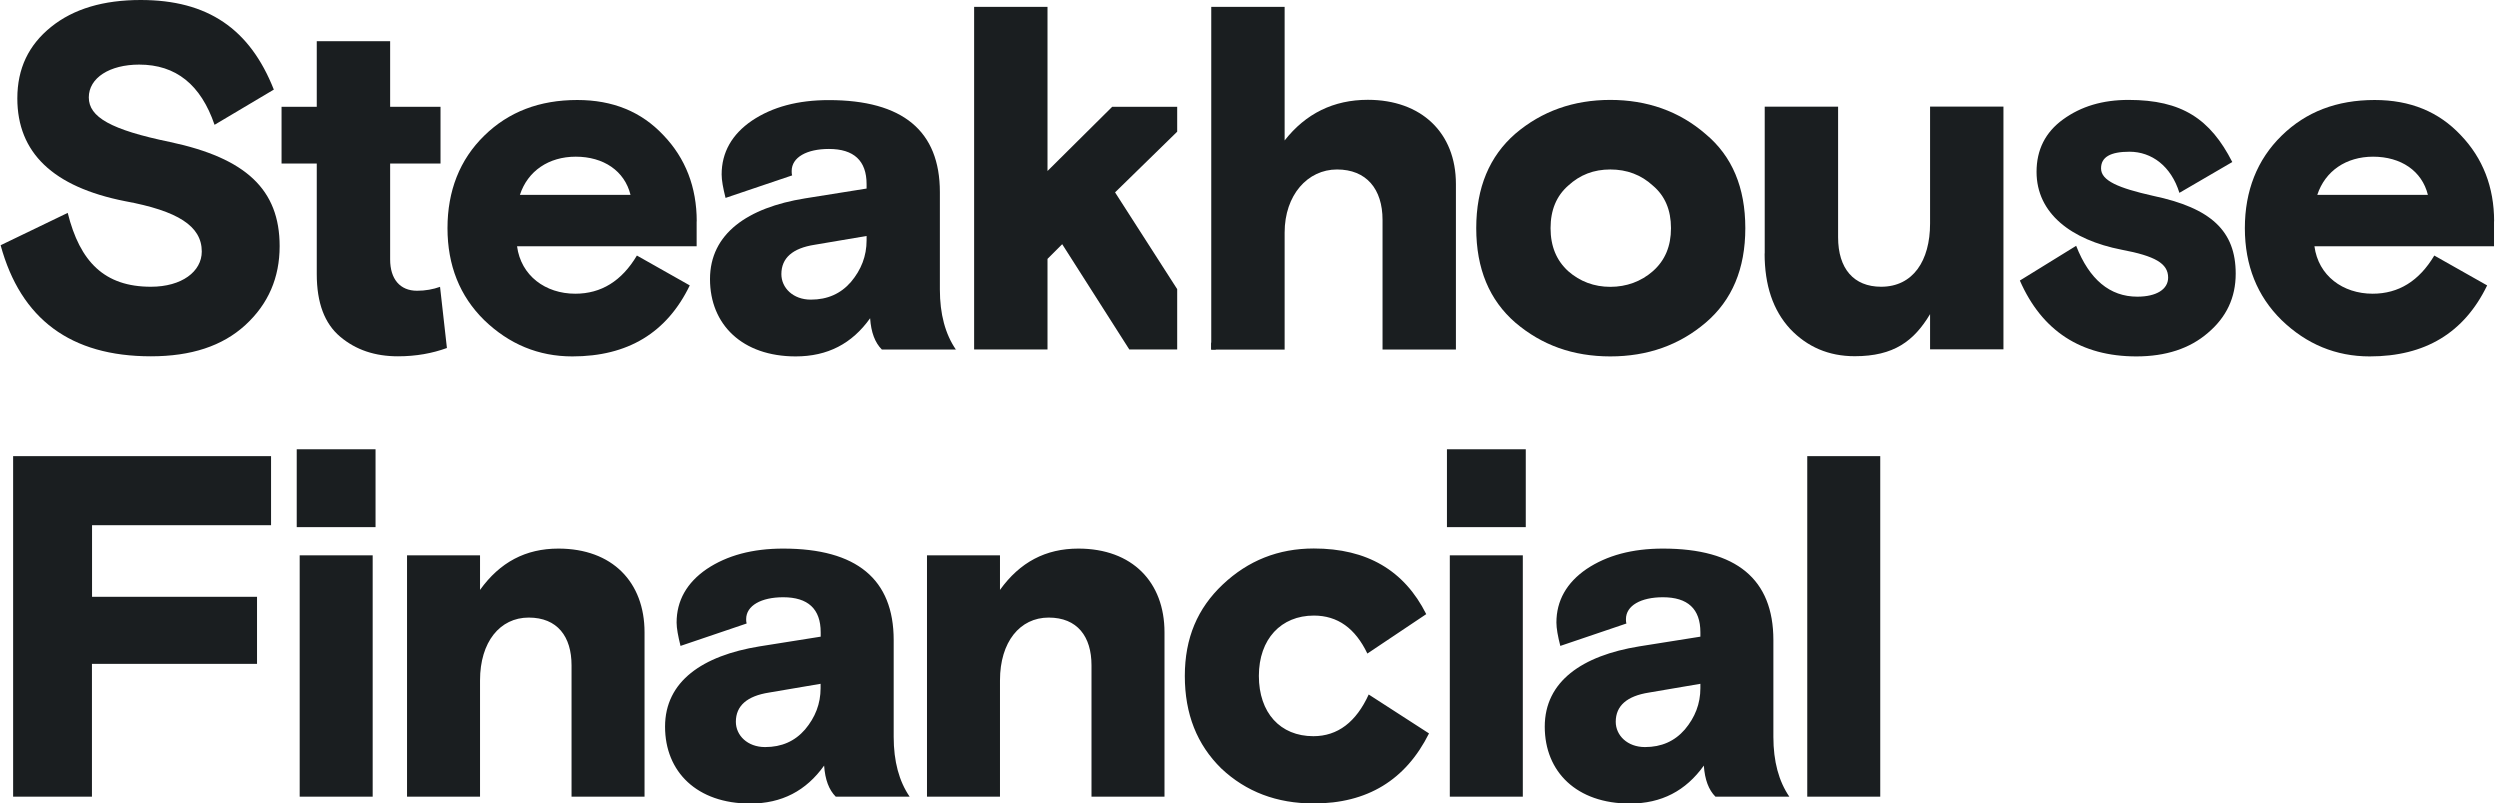
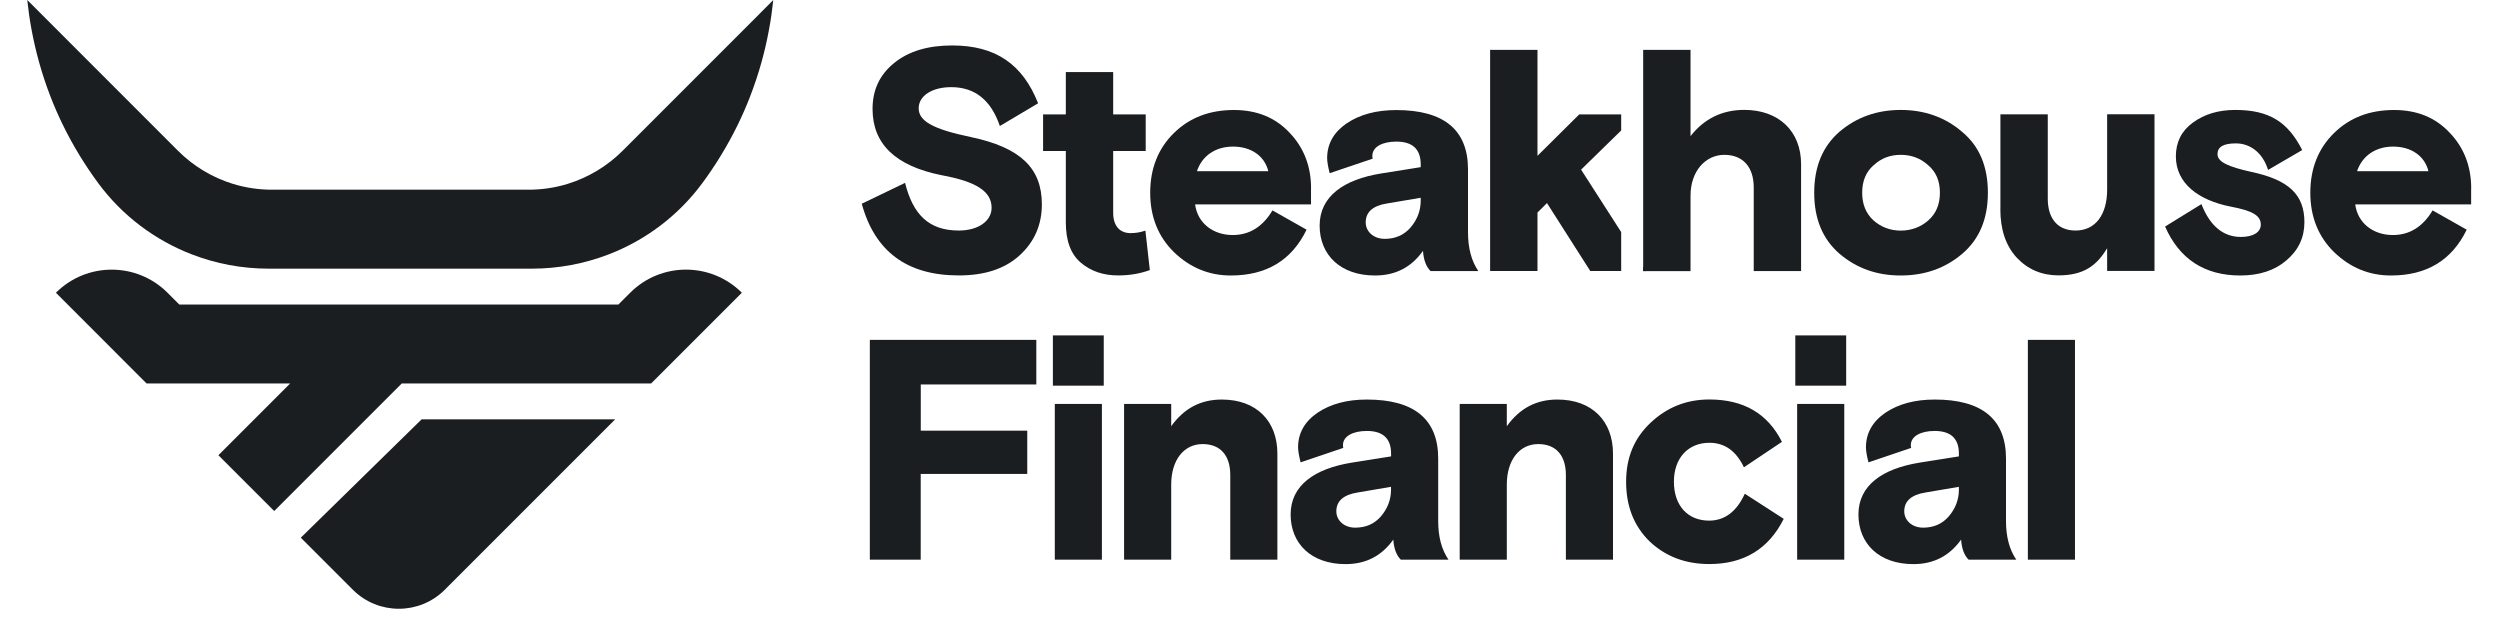
- <svg xmlns="http://www.w3.org/2000/svg" viewBox="579 636 710 228" fill="none">
+ <svg xmlns="http://www.w3.org/2000/svg" width="1100" height="280" viewBox="200 616 1100 280" fill="none">
+   <path d="M850.585 735.268H829.447C827.496 733.317 826.385 730.39 826.114 726.379C820.965 733.615 814.027 737.219 804.976 737.219C789.827 737.219 780.64 728.195 780.64 715.268C780.64 702.342 791.344 694.97 807.604 692.342L825.111 689.55V688.304C825.111 681.637 821.507 678.304 814.406 678.304C808.146 678.304 803.837 680.662 803.837 684.564C803.837 684.971 803.837 685.404 803.973 685.811L785.057 692.206C784.352 689.415 783.946 687.193 783.946 685.54C783.946 679.28 786.873 674.131 792.564 670.255C798.39 666.353 805.626 664.429 814.379 664.429C835.382 664.429 845.924 673.182 845.924 690.553V718.222C845.924 725.16 847.441 730.878 850.504 735.322L850.585 735.268ZM809.284 721.095C814 721.095 817.767 719.415 820.666 716.081C823.593 712.613 825.111 708.71 825.111 704.266V703.019L810.368 705.512C804.108 706.488 800.911 709.252 800.911 713.859C800.911 717.762 804.244 721.095 809.257 721.095H809.284Z" fill="#1A1E20" />
+   <path d="M776.846 698.845V705.945H725.844C726.955 714.292 733.892 719.414 742.374 719.414C749.746 719.414 755.572 715.81 759.881 708.574L774.894 717.056C768.363 730.552 757.252 737.219 741.534 737.219C731.941 737.219 723.594 733.75 716.521 726.921C709.584 720.118 706.088 711.365 706.088 700.796C706.088 690.227 709.556 681.338 716.521 674.536C723.459 667.734 732.239 664.401 742.944 664.401C753.079 664.401 761.155 667.734 767.415 674.401C773.675 680.932 776.873 689.143 776.873 698.872L776.846 698.845ZM742.51 680.498C734.868 680.498 728.879 684.536 726.656 691.338H758.065C756.385 684.536 750.423 680.498 742.51 680.498Z" fill="#1A1E20" />
+   <path d="M668.96 682.449H658.96V666.325H668.96V647.707H689.8V666.325H704.109V682.449H689.8V709.685C689.8 715.24 692.591 718.574 697.442 718.574C699.8 718.574 702.022 718.167 703.973 717.462L705.925 734.834C701.751 736.351 697.171 737.191 692.022 737.191C685.491 737.191 680.071 735.376 675.627 731.636C671.182 727.896 668.96 722.042 668.96 713.831V682.422V682.449Z" fill="#1A1E20" />
  <path d="M627.281 676.325C648.825 680.905 658.419 689.821 658.419 705.918C658.419 714.807 655.221 722.313 648.69 728.303C642.159 734.292 633.27 737.191 621.861 737.191C599.07 737.191 584.896 726.622 579.178 705.647L598.23 696.46C601.698 710.362 608.663 717.436 621.861 717.436C630.614 717.436 636.305 713.127 636.305 707.436C636.305 700.2 629.503 695.891 614.49 693.127C594.056 689.089 583.921 679.36 583.921 663.94C583.921 655.458 587.119 648.791 593.514 643.642C599.91 638.493 608.392 636 618.961 636C638.012 636 649.963 644.211 656.766 661.447L639.936 671.447C636.034 660.038 628.961 654.347 618.527 654.347C610.181 654.347 604.219 658.087 604.219 663.669C604.219 669.252 610.479 672.856 627.281 676.325Z" fill="#1A1E20" />
-   <path d="M668.96 682.449H658.96V666.325H668.96V647.707H689.8V666.325H704.109V682.449H689.8V709.685C689.8 715.24 692.591 718.574 697.442 718.574C699.8 718.574 702.022 718.167 703.973 717.462L705.925 734.834C701.751 736.351 697.171 737.191 692.022 737.191C685.491 737.191 680.071 735.376 675.627 731.636C671.182 727.896 668.96 722.042 668.96 713.831V682.422V682.449Z" fill="#1A1E20" />
-   <path d="M776.846 698.845V705.945H725.844C726.955 714.292 733.892 719.414 742.374 719.414C749.746 719.414 755.572 715.81 759.881 708.574L774.894 717.056C768.363 730.552 757.252 737.219 741.534 737.219C731.941 737.219 723.594 733.75 716.521 726.921C709.584 720.118 706.088 711.365 706.088 700.796C706.088 690.227 709.556 681.338 716.521 674.536C723.459 667.734 732.239 664.401 742.944 664.401C753.079 664.401 761.155 667.734 767.415 674.401C773.675 680.932 776.873 689.143 776.873 698.872L776.846 698.845ZM742.51 680.498C734.868 680.498 728.879 684.536 726.656 691.338H758.065C756.385 684.536 750.423 680.498 742.51 680.498Z" fill="#1A1E20" />
-   <path d="M850.585 735.268H829.447C827.496 733.317 826.385 730.39 826.114 726.379C820.965 733.615 814.027 737.219 804.976 737.219C789.827 737.219 780.64 728.195 780.64 715.268C780.64 702.342 791.344 694.97 807.604 692.342L825.111 689.55V688.304C825.111 681.637 821.507 678.304 814.406 678.304C808.146 678.304 803.837 680.662 803.837 684.564C803.837 684.971 803.837 685.404 803.973 685.811L785.057 692.206C784.352 689.415 783.946 687.193 783.946 685.54C783.946 679.28 786.873 674.131 792.564 670.255C798.39 666.353 805.626 664.429 814.379 664.429C835.382 664.429 845.924 673.182 845.924 690.553V718.222C845.924 725.16 847.441 730.878 850.504 735.322L850.585 735.268ZM809.284 721.095C814 721.095 817.767 719.415 820.666 716.081C823.593 712.613 825.111 708.71 825.111 704.266V703.019L810.368 705.512C804.108 706.488 800.911 709.252 800.911 713.859C800.911 717.762 804.244 721.095 809.257 721.095H809.284Z" fill="#1A1E20" />
+   <path d="M1287.3 698.845V705.945H1236.3C1237.41 714.292 1244.35 719.414 1252.83 719.414C1260.2 719.414 1266.03 715.81 1270.34 708.574L1285.35 717.056C1278.82 730.552 1267.71 737.219 1251.99 737.219C1242.4 737.219 1234.05 733.75 1226.98 726.921C1220.04 720.118 1216.54 711.365 1216.54 700.796C1216.54 690.227 1220.01 681.338 1226.98 674.536C1233.91 667.734 1242.69 664.401 1253.4 664.401C1263.53 664.401 1271.61 667.734 1277.87 674.401C1284.13 680.932 1287.33 689.143 1287.33 698.872L1287.3 698.845ZM1252.97 680.498C1245.32 680.498 1239.36 684.536 1237.11 691.338H1268.52C1266.84 684.536 1260.88 680.498 1252.94 680.498H1252.97Z" fill="#1A1E20" />
+   <path d="M1175.7 683.832C1175.7 687.301 1180.58 689.388 1190.45 691.61C1206.98 695.079 1213.94 701.61 1213.94 713.724C1213.94 720.526 1211.31 726.081 1206.03 730.553C1200.88 734.997 1194.08 737.219 1185.73 737.219C1170.01 737.219 1158.9 729.984 1152.64 715.675L1168.63 705.81C1172.37 715.404 1178.22 720.255 1186 720.255C1191.42 720.255 1194.75 718.168 1194.75 714.835C1194.75 710.797 1191.02 708.71 1181.56 706.922C1167.25 704.13 1157.38 696.624 1157.38 684.808C1157.38 678.548 1159.88 673.561 1164.89 669.93C1170.04 666.19 1176.14 664.375 1183.51 664.375C1198.66 664.375 1206.73 669.795 1212.97 682.017L1197.95 690.77C1195.59 683.128 1190.04 679.09 1183.78 679.09C1178.36 679.09 1175.7 680.607 1175.7 683.805V683.832Z" fill="#1A1E20" />
+   <path d="M1080.18 708.005V666.298H1101.02V703.398C1101.02 712.286 1105.46 717.435 1113.24 717.435C1122.29 717.435 1127.14 710.064 1127.14 699.495V666.271H1147.98V735.213H1127.14V725.213C1122.56 732.855 1116.87 737.164 1105.73 737.164C1098.36 737.164 1092.26 734.535 1087.38 729.386C1082.53 724.102 1080.15 717.029 1080.15 707.977L1080.18 708.005Z" fill="#1A1E20" />
+   <path d="M1063.43 674.103C1070.93 680.364 1074.67 689.252 1074.67 700.797C1074.67 712.342 1070.91 721.23 1063.43 727.626C1055.92 734.022 1046.9 737.219 1036.33 737.219C1025.76 737.219 1016.87 734.022 1009.36 727.626C1001.99 721.23 998.252 712.342 998.252 700.797C998.252 689.252 1002.02 680.364 1009.36 673.968C1016.87 667.572 1025.89 664.375 1036.33 664.375C1046.76 664.375 1055.92 667.572 1063.43 674.103ZM1024.38 713.019C1027.71 715.946 1031.75 717.463 1036.33 717.463C1040.91 717.463 1045.08 715.946 1048.41 713.019C1051.88 709.957 1053.56 705.919 1053.56 700.797C1053.56 695.675 1051.88 691.637 1048.41 688.71C1045.08 685.648 1041.04 684.13 1036.33 684.13C1031.61 684.13 1027.71 685.648 1024.38 688.71C1021.04 691.637 1019.36 695.648 1019.36 700.797C1019.36 705.946 1021.04 709.984 1024.38 713.019Z" fill="#1A1E20" />
+   <path d="M992.48 688.277V735.268H971.641V698.439C971.641 689.686 967.061 684.131 958.714 684.131C950.367 684.131 943.836 691.366 943.836 702.071V735.295H922.996V637.952H943.836V675.892C949.825 668.25 957.738 664.348 967.467 664.348C982.616 664.348 992.48 673.67 992.48 688.25V688.277Z" fill="#1A1E20" />
+   <path d="M651.969 824.535H605.113V862.259H582.728V765.539H655.98V785.159H605.14V805.484H651.996V824.562L651.969 824.535ZM684.841 862.259H664.11V793.723H684.841V862.259ZM685.654 785.701H663.27V763.587H685.654V785.701ZM762.049 815.565V862.259H741.318V824.942C741.318 816.785 737.307 811.392 729.15 811.392C720.993 811.392 715.329 818.302 715.329 829.224V862.259H694.597V793.723H715.329V803.533C720.993 795.647 728.31 791.799 737.578 791.799C752.916 791.799 762.049 801.338 762.049 815.565ZM837.36 862.259H816.357C814.433 860.334 813.322 857.435 813.051 853.424C807.929 860.605 801.019 864.21 792.049 864.21C776.981 864.21 767.876 855.24 767.876 842.367C767.876 829.495 778.526 822.205 794.677 819.576L812.076 816.812V815.565C812.076 808.926 808.471 805.619 801.425 805.619C795.219 805.619 790.911 807.977 790.911 811.825C790.911 812.232 790.911 812.665 791.046 813.072L772.266 819.44C771.588 816.676 771.155 814.454 771.155 812.801C771.155 806.595 774.054 801.473 779.718 797.598C785.518 793.723 792.699 791.799 801.425 791.799C822.292 791.799 832.807 800.498 832.807 817.787V845.294C832.807 852.204 834.325 857.868 837.36 862.286V862.259ZM796.303 848.167C800.992 848.167 804.732 846.513 807.631 843.18C810.531 839.738 812.049 835.863 812.049 831.446V830.199L797.387 832.692C791.182 833.668 787.984 836.432 787.984 840.985C787.984 844.86 791.29 848.167 796.276 848.167H796.303ZM909.717 815.565V862.259H888.985V824.942C888.985 816.785 884.975 811.392 876.818 811.392C868.66 811.392 862.996 818.302 862.996 829.224V862.259H842.265V793.723H862.996V803.533C868.66 795.647 875.977 791.799 885.246 791.799C900.584 791.799 909.717 801.338 909.717 815.565ZM967.711 833.234L984.838 844.291C978.199 857.57 967.277 864.183 952.101 864.183C941.614 864.183 932.887 860.876 925.841 854.237C918.931 847.462 915.489 838.763 915.489 827.977C915.489 817.191 919.093 808.763 926.275 801.988C933.456 795.213 942.02 791.771 952.128 791.771C967.196 791.771 977.819 797.977 984.052 810.416L967.331 821.609C963.89 814.427 958.903 810.823 952.128 810.823C942.86 810.823 936.519 817.462 936.519 827.95C936.519 838.438 942.589 845.077 951.993 845.077C958.903 845.077 964.161 841.066 967.738 833.18L967.711 833.234ZM1011.48 862.259H990.746V793.723H1011.48V862.259ZM1012.32 785.701H989.933V763.587H1012.32V785.701ZM1087.19 862.259H1066.19C1064.27 860.334 1063.16 857.435 1062.89 853.424C1057.76 860.605 1050.85 864.21 1041.88 864.21C1026.82 864.21 1017.71 855.24 1017.71 842.367C1017.71 829.495 1028.36 822.205 1044.51 819.576L1061.91 816.812V815.565C1061.91 808.926 1058.33 805.619 1051.26 805.619C1045.05 805.619 1040.77 807.977 1040.77 811.825C1040.77 812.232 1040.77 812.665 1040.91 813.072L1022.13 819.44C1021.42 816.676 1021.02 814.454 1021.02 812.801C1021.02 806.595 1023.92 801.473 1029.58 797.598C1035.38 793.723 1042.56 791.799 1051.29 791.799C1072.15 791.799 1082.64 800.498 1082.64 817.787V845.294C1082.64 852.204 1084.16 857.868 1087.19 862.286V862.259ZM1046.17 848.167C1050.85 848.167 1054.59 846.513 1057.49 843.18C1060.39 839.738 1061.91 835.863 1061.91 831.446V830.199L1047.28 832.692C1041.07 833.668 1037.87 836.432 1037.87 840.985C1037.87 844.86 1041.18 848.167 1046.17 848.167ZM1112.99 862.259H1092.26V765.539H1112.99V862.259Z" fill="#1A1E20" />
  <path d="M876.519 684.537L894.866 666.326H913.321V673.399L895.679 690.635L913.321 718.114V735.241H899.717L880.666 705.35L876.492 709.523V735.241H855.652V637.952H876.492V684.51L876.519 684.537ZM924.324 735.268H922.969V733.154L924.324 735.268Z" fill="#1A1E20" />
-   <path d="M992.48 688.277V735.268H971.641V698.439C971.641 689.686 967.061 684.131 958.714 684.131C950.367 684.131 943.836 691.366 943.836 702.071V735.295H922.996V637.952H943.836V675.892C949.825 668.25 957.738 664.348 967.467 664.348C982.616 664.348 992.48 673.67 992.48 688.25V688.277Z" fill="#1A1E20" />
-   <path d="M1063.43 674.103C1070.93 680.364 1074.67 689.252 1074.67 700.797C1074.67 712.342 1070.91 721.23 1063.43 727.626C1055.92 734.022 1046.9 737.219 1036.33 737.219C1025.76 737.219 1016.87 734.022 1009.36 727.626C1001.99 721.23 998.252 712.342 998.252 700.797C998.252 689.252 1002.02 680.364 1009.36 673.968C1016.87 667.572 1025.89 664.375 1036.33 664.375C1046.76 664.375 1055.92 667.572 1063.43 674.103ZM1024.38 713.019C1027.71 715.946 1031.75 717.463 1036.33 717.463C1040.91 717.463 1045.08 715.946 1048.41 713.019C1051.88 709.957 1053.56 705.919 1053.56 700.797C1053.56 695.675 1051.88 691.637 1048.41 688.71C1045.08 685.648 1041.04 684.13 1036.33 684.13C1031.61 684.13 1027.71 685.648 1024.38 688.71C1021.04 691.637 1019.36 695.648 1019.36 700.797C1019.36 705.946 1021.04 709.984 1024.38 713.019Z" fill="#1A1E20" />
-   <path d="M1080.18 708.005V666.298H1101.02V703.398C1101.02 712.286 1105.46 717.435 1113.24 717.435C1122.29 717.435 1127.14 710.064 1127.14 699.495V666.271H1147.98V735.213H1127.14V725.213C1122.56 732.855 1116.87 737.164 1105.73 737.164C1098.36 737.164 1092.26 734.535 1087.38 729.386C1082.53 724.102 1080.15 717.029 1080.15 707.977L1080.18 708.005Z" fill="#1A1E20" />
-   <path d="M1175.7 683.832C1175.7 687.301 1180.58 689.388 1190.45 691.61C1206.98 695.079 1213.94 701.61 1213.94 713.724C1213.94 720.526 1211.31 726.081 1206.03 730.553C1200.88 734.997 1194.08 737.219 1185.73 737.219C1170.01 737.219 1158.9 729.984 1152.64 715.675L1168.63 705.81C1172.37 715.404 1178.22 720.255 1186 720.255C1191.42 720.255 1194.75 718.168 1194.75 714.835C1194.75 710.797 1191.02 708.71 1181.56 706.922C1167.25 704.13 1157.38 696.624 1157.38 684.808C1157.38 678.548 1159.88 673.561 1164.89 669.93C1170.04 666.19 1176.14 664.375 1183.51 664.375C1198.66 664.375 1206.73 669.795 1212.97 682.017L1197.95 690.77C1195.59 683.128 1190.04 679.09 1183.78 679.09C1178.36 679.09 1175.7 680.607 1175.7 683.805V683.832Z" fill="#1A1E20" />
-   <path d="M1287.3 698.845V705.945H1236.3C1237.41 714.292 1244.35 719.414 1252.83 719.414C1260.2 719.414 1266.03 715.81 1270.34 708.574L1285.35 717.056C1278.82 730.552 1267.71 737.219 1251.99 737.219C1242.4 737.219 1234.05 733.75 1226.98 726.921C1220.04 720.118 1216.54 711.365 1216.54 700.796C1216.54 690.227 1220.01 681.338 1226.98 674.536C1233.91 667.734 1242.69 664.401 1253.4 664.401C1263.53 664.401 1271.61 667.734 1277.87 674.401C1284.13 680.932 1287.33 689.143 1287.33 698.872L1287.3 698.845ZM1252.97 680.498C1245.32 680.498 1239.36 684.536 1237.11 691.338H1268.52C1266.84 684.536 1260.88 680.498 1252.94 680.498H1252.97Z" fill="#1A1E20" />
-   <path d="M651.969 824.535H605.113V862.259H582.728V765.539H655.98V785.159H605.14V805.484H651.996V824.562L651.969 824.535ZM684.841 862.259H664.11V793.723H684.841V862.259ZM685.654 785.701H663.27V763.587H685.654V785.701ZM762.049 815.565V862.259H741.318V824.942C741.318 816.785 737.307 811.392 729.15 811.392C720.993 811.392 715.329 818.302 715.329 829.224V862.259H694.597V793.723H715.329V803.533C720.993 795.647 728.31 791.799 737.578 791.799C752.916 791.799 762.049 801.338 762.049 815.565ZM837.36 862.259H816.357C814.433 860.334 813.322 857.435 813.051 853.424C807.929 860.605 801.019 864.21 792.049 864.21C776.981 864.21 767.876 855.24 767.876 842.367C767.876 829.495 778.526 822.205 794.677 819.576L812.076 816.812V815.565C812.076 808.926 808.471 805.619 801.425 805.619C795.219 805.619 790.911 807.977 790.911 811.825C790.911 812.232 790.911 812.665 791.046 813.072L772.266 819.44C771.588 816.676 771.155 814.454 771.155 812.801C771.155 806.595 774.054 801.473 779.718 797.598C785.518 793.723 792.699 791.799 801.425 791.799C822.292 791.799 832.807 800.498 832.807 817.787V845.294C832.807 852.204 834.325 857.868 837.36 862.286V862.259ZM796.303 848.167C800.992 848.167 804.732 846.513 807.631 843.18C810.531 839.738 812.049 835.863 812.049 831.446V830.199L797.387 832.692C791.182 833.668 787.984 836.432 787.984 840.985C787.984 844.86 791.29 848.167 796.276 848.167H796.303ZM909.717 815.565V862.259H888.985V824.942C888.985 816.785 884.975 811.392 876.818 811.392C868.66 811.392 862.996 818.302 862.996 829.224V862.259H842.265V793.723H862.996V803.533C868.66 795.647 875.977 791.799 885.246 791.799C900.584 791.799 909.717 801.338 909.717 815.565ZM967.711 833.234L984.838 844.291C978.199 857.57 967.277 864.183 952.101 864.183C941.614 864.183 932.887 860.876 925.841 854.237C918.931 847.462 915.489 838.763 915.489 827.977C915.489 817.191 919.093 808.763 926.275 801.988C933.456 795.213 942.02 791.771 952.128 791.771C967.196 791.771 977.819 797.977 984.052 810.416L967.331 821.609C963.89 814.427 958.903 810.823 952.128 810.823C942.86 810.823 936.519 817.462 936.519 827.95C936.519 838.438 942.589 845.077 951.993 845.077C958.903 845.077 964.161 841.066 967.738 833.18L967.711 833.234ZM1011.48 862.259H990.746V793.723H1011.48V862.259ZM1012.32 785.701H989.933V763.587H1012.32V785.701ZM1087.19 862.259H1066.19C1064.27 860.334 1063.16 857.435 1062.89 853.424C1057.76 860.605 1050.85 864.21 1041.88 864.21C1026.82 864.21 1017.71 855.24 1017.71 842.367C1017.71 829.495 1028.36 822.205 1044.51 819.576L1061.91 816.812V815.565C1061.91 808.926 1058.33 805.619 1051.26 805.619C1045.05 805.619 1040.77 807.977 1040.77 811.825C1040.77 812.232 1040.77 812.665 1040.91 813.072L1022.13 819.44C1021.42 816.676 1021.02 814.454 1021.02 812.801C1021.02 806.595 1023.92 801.473 1029.58 797.598C1035.38 793.723 1042.56 791.799 1051.29 791.799C1072.15 791.799 1082.64 800.498 1082.64 817.787V845.294C1082.64 852.204 1084.16 857.868 1087.19 862.286V862.259ZM1046.17 848.167C1050.85 848.167 1054.59 846.513 1057.49 843.18C1060.39 839.738 1061.91 835.863 1061.91 831.446V830.199L1047.28 832.692C1041.07 833.668 1037.87 836.432 1037.87 840.985C1037.87 844.86 1041.18 848.167 1046.17 848.167ZM1112.99 862.259H1092.26V765.539H1112.99V862.259Z" fill="#1A1E20" />
+   <path d="M534.598 621.691L473.949 682.341C467.119 689.17 458.773 694.129 449.721 696.921C444.22 698.601 438.448 699.468 432.594 699.468H319.668C313.815 699.468 308.042 698.601 302.541 696.921C293.463 694.129 285.143 689.17 278.314 682.341C258.07 662.097 237.881 641.908 217.664 621.664C215.767 619.767 213.87 617.897 212 616C212.434 620.146 213.03 624.591 213.924 629.279C215.604 638.249 218.206 648.168 222.244 658.574C223.87 662.775 225.631 666.785 227.501 670.634C232.244 680.39 237.637 689.007 243.246 696.622C253.815 710.931 268.178 721.663 284.384 727.923C295.034 732.042 306.498 734.21 318.205 734.21H434.03C445.738 734.21 457.201 732.015 467.851 727.923C484.057 721.663 498.393 710.958 508.989 696.622C514.599 689.035 519.992 680.39 524.734 670.661C526.604 666.812 528.365 662.802 529.991 658.601C534.029 648.195 536.658 638.303 538.311 629.306C539.205 624.618 539.802 620.173 540.235 616.027C538.338 617.924 536.441 619.821 534.571 621.691H534.598ZM224.602 744.806L264.493 784.725H327.663L296.091 816.296L320.644 840.849L376.768 784.725H486.496L526.414 744.806C512.837 731.256 490.859 731.229 477.282 744.806L472.106 749.982H278.883L273.707 744.806C266.932 738.031 258.043 734.644 249.154 734.644C240.265 734.644 231.377 738.031 224.602 744.806ZM385.521 800.497L332.351 852.583L355.251 875.483C366.416 886.648 384.546 886.648 395.711 875.483L470.697 800.497H385.521Z" fill="#1A1E20" />
</svg>
